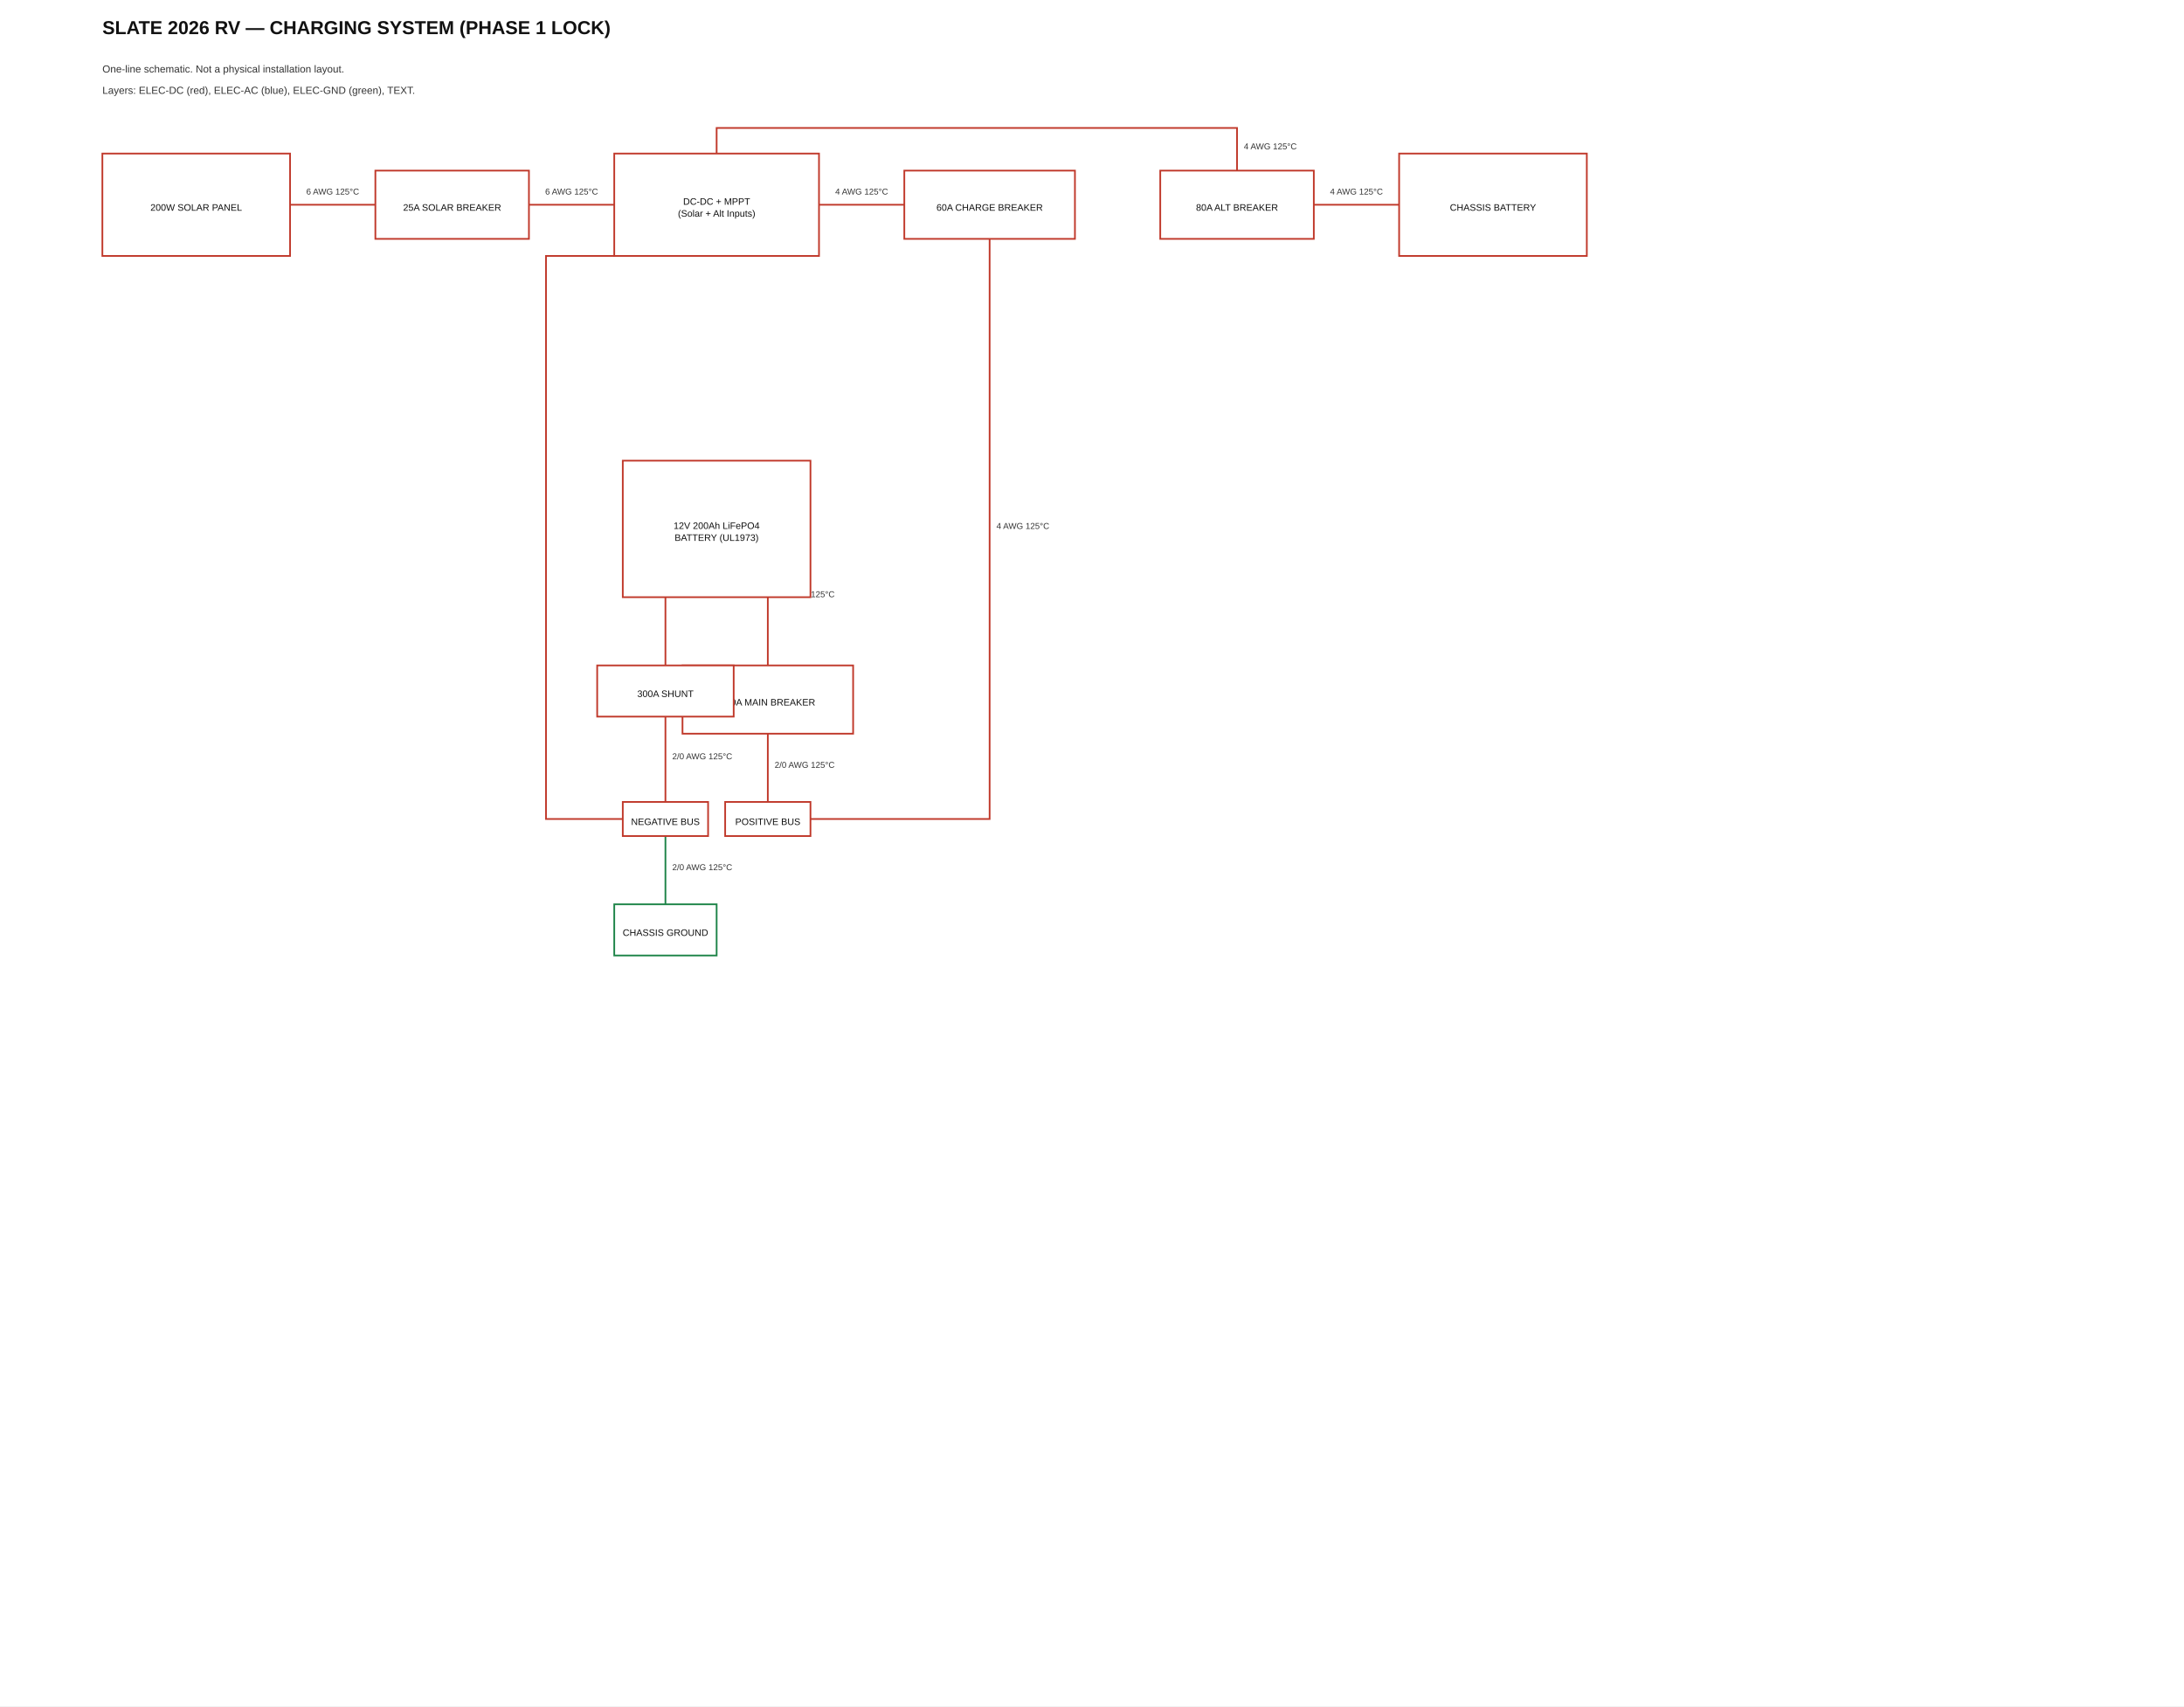
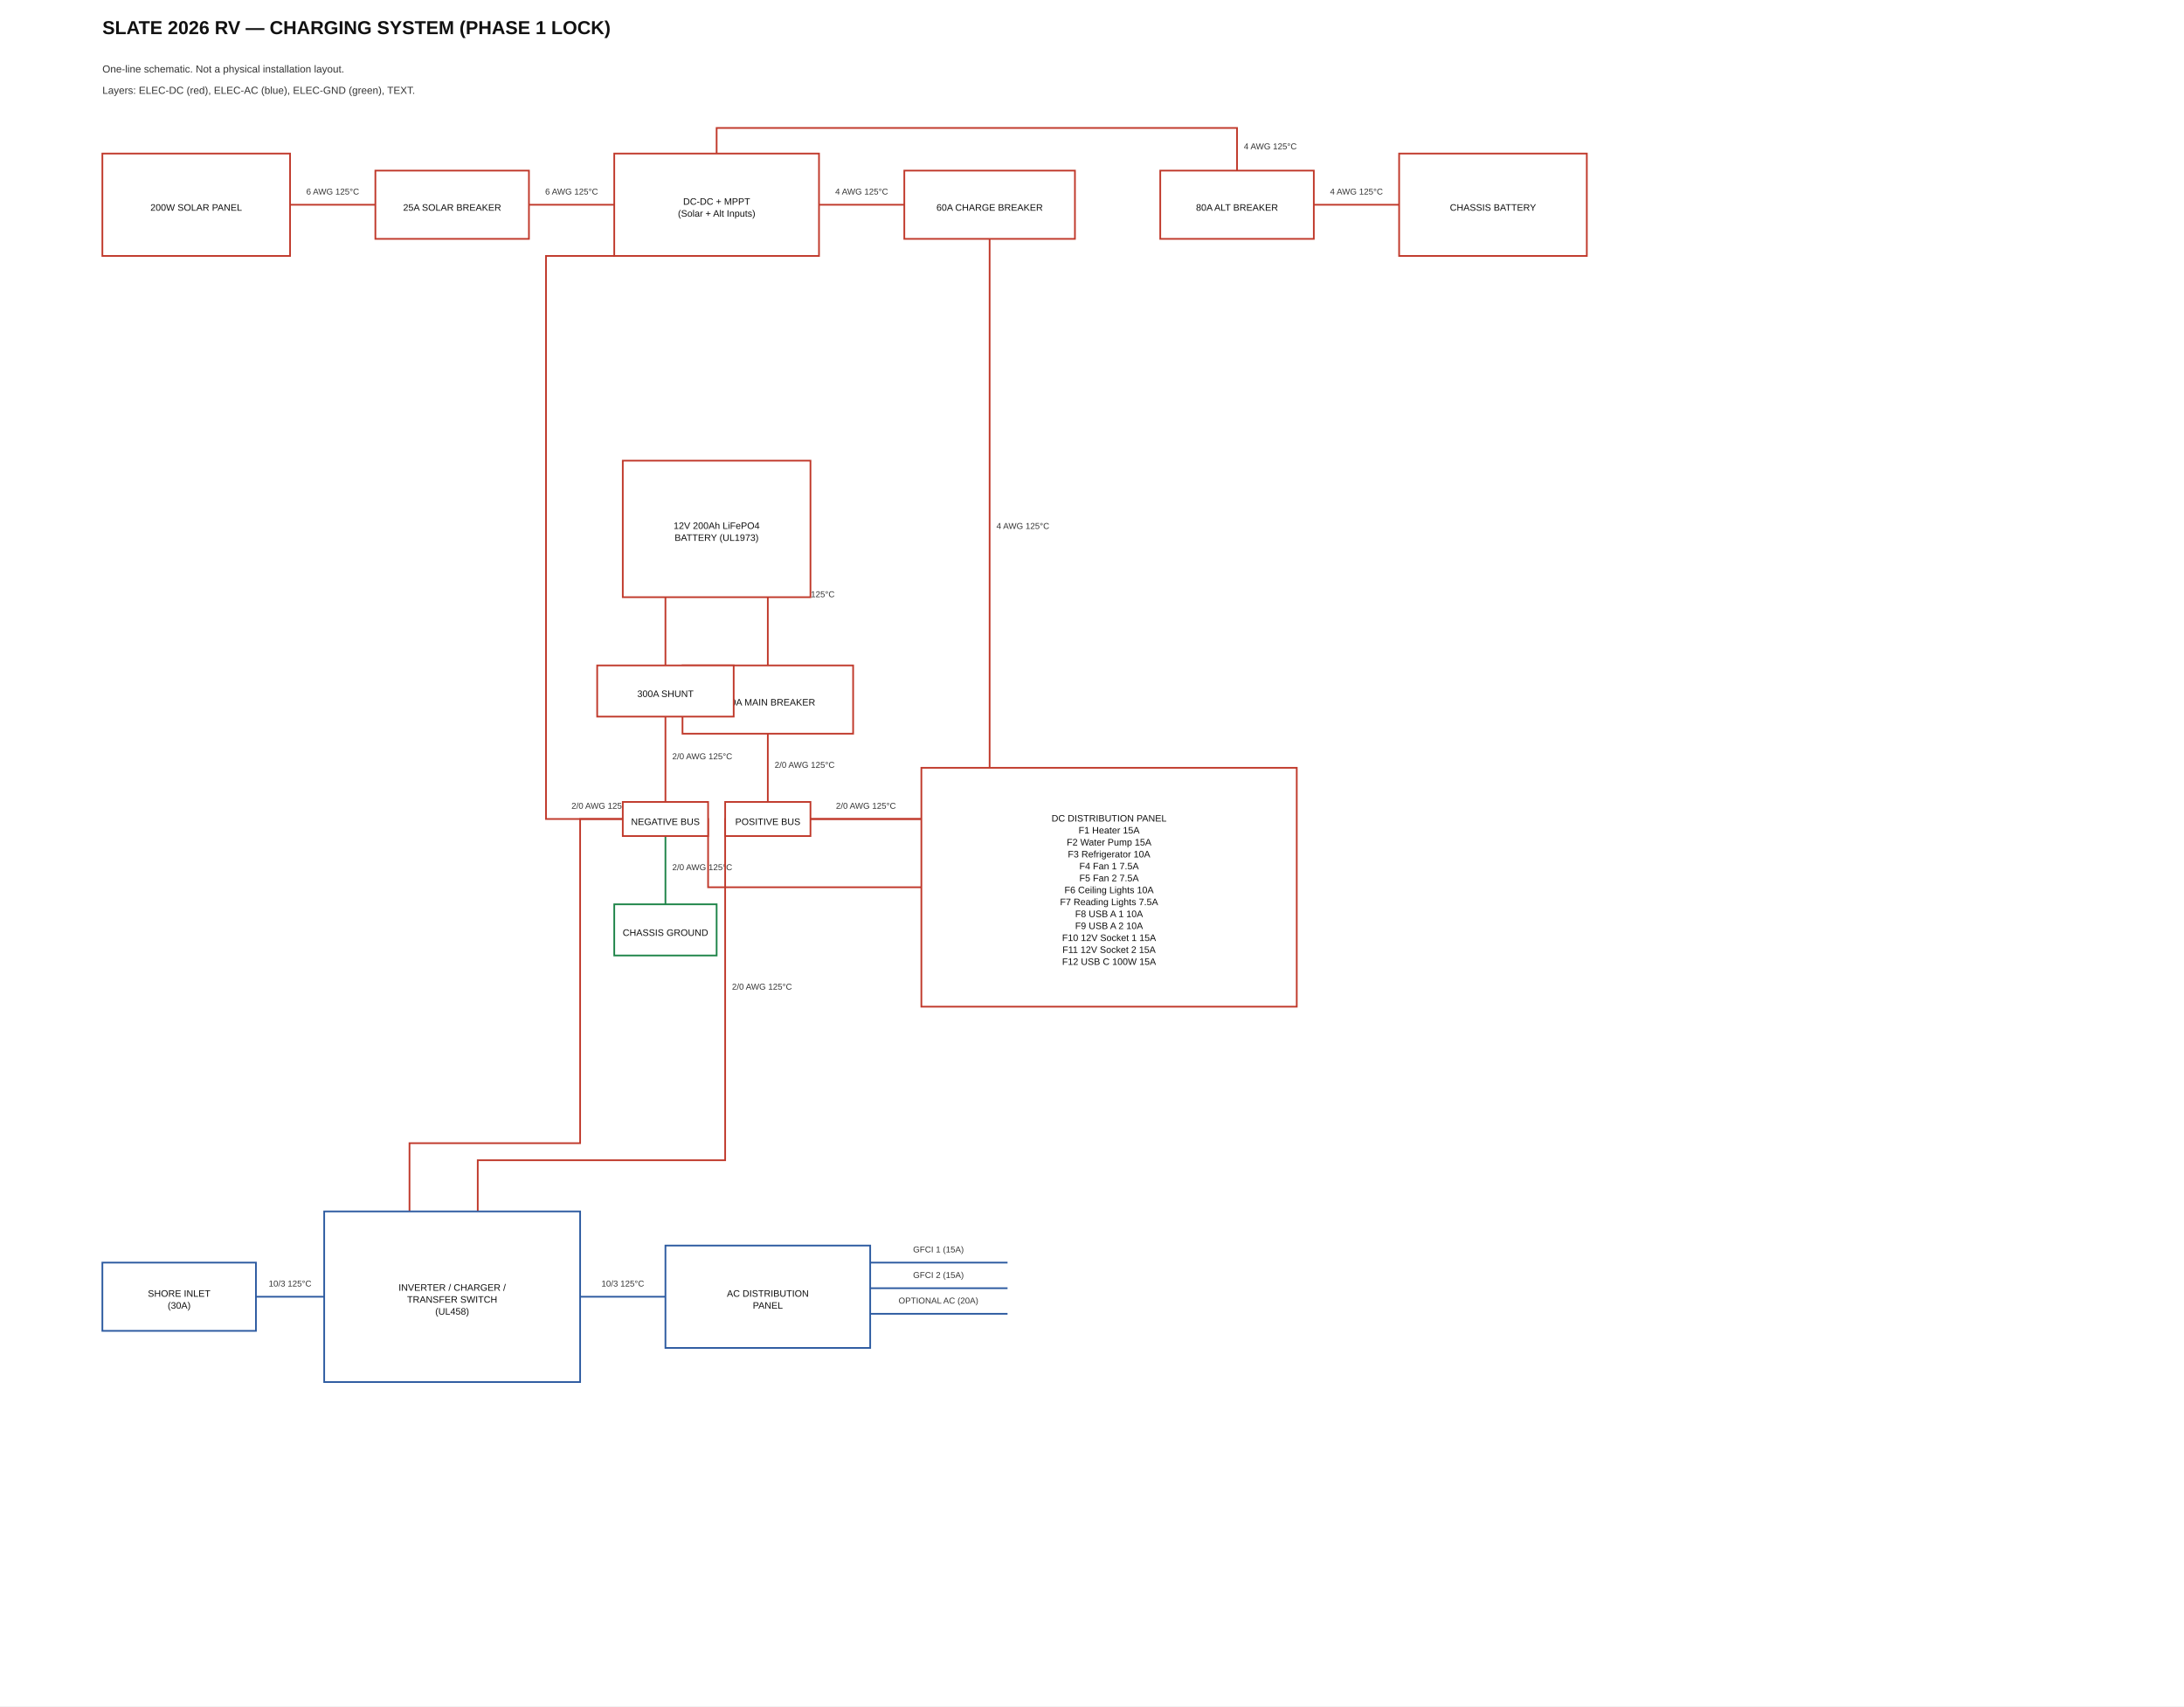
<svg xmlns="http://www.w3.org/2000/svg" viewBox="0 0 2560 2000" font-family="Arial, Helvetica, sans-serif" font-size="11" stroke-linecap="square">
  <rect width="100%" height="100%" fill="white" />
  <text x="120" y="40.0" font-size="22" font-weight="bold" fill="#111">SLATE 2026 RV — CHARGING SYSTEM (PHASE 1 LOCK)</text>
  <text x="120" y="85.0" font-size="12" fill="#333">One-line schematic. Not a physical installation layout.</text>
  <text x="120" y="110.0" font-size="12" fill="#333">Layers: ELEC-DC (red), ELEC-AC (blue), ELEC-GND (green), TEXT.</text>
  <polyline points="340.0,240.0 440.0,240.0" fill="none" stroke="#c0392b" stroke-width="2" />
  <text x="390.0" y="228.0" text-anchor="middle" fill="#333" font-size="10">6 AWG 125°C</text>
  <polyline points="620.0,240.0 720.0,240.0" fill="none" stroke="#c0392b" stroke-width="2" />
  <text x="670.0" y="228.0" text-anchor="middle" fill="#333" font-size="10">6 AWG 125°C</text>
  <polyline points="1640.0,240.0 1540.0,240.0" fill="none" stroke="#c0392b" stroke-width="2" />
  <text x="1590.0" y="228.0" text-anchor="middle" fill="#333" font-size="10">4 AWG 125°C</text>
  <polyline points="1450.0,200.0 1450.0,150.0 840.0,150.0 840.0,180.0" fill="none" stroke="#c0392b" stroke-width="2" />
  <text x="1458.0" y="175.0" text-anchor="start" fill="#333" font-size="10">4 AWG 125°C</text>
  <polyline points="960.0,240.0 1060.0,240.0" fill="none" stroke="#c0392b" stroke-width="2" />
  <text x="1010.0" y="228.0" text-anchor="middle" fill="#333" font-size="10">4 AWG 125°C</text>
  <polyline points="1160.0,280.0 1160.0,960.0 950.0,960.0" fill="none" stroke="#c0392b" stroke-width="2" />
  <text x="1168.0" y="620.0" text-anchor="start" fill="#333" font-size="10">4 AWG 125°C</text>
  <polyline points="720.0,300.0 640.0,300.0 640.0,960.0 730.0,960.0" fill="none" stroke="#c0392b" stroke-width="2" />
  <polyline points="900.0,620.0 900.0,780.0" fill="none" stroke="#c0392b" stroke-width="2" />
  <text x="908.0" y="700.0" text-anchor="start" fill="#333" font-size="10">2/0 AWG 125°C</text>
  <polyline points="780.0,620.0 780.0,780.0" fill="none" stroke="#c0392b" stroke-width="2" />
  <text x="788.0" y="700.0" text-anchor="start" fill="#333" font-size="10">2/0 AWG 125°C</text>
  <polyline points="900.0,860.0 900.0,940.0" fill="none" stroke="#c0392b" stroke-width="2" />
  <text x="908.0" y="900.0" text-anchor="start" fill="#333" font-size="10">2/0 AWG 125°C</text>
  <polyline points="780.0,840.0 780.0,940.0" fill="none" stroke="#c0392b" stroke-width="2" />
  <text x="788.0" y="890.0" text-anchor="start" fill="#333" font-size="10">2/0 AWG 125°C</text>
  <polyline points="780.0,980.0 780.0,1060.0" fill="none" stroke="#1e8449" stroke-width="2" />
  <text x="788.0" y="1020.0" text-anchor="start" fill="#333" font-size="10">2/0 AWG 125°C</text>
+   <polyline points="300.0,1520.0 380.0,1520.0" fill="none" stroke="#2c5aa0" stroke-width="2" />
+   <text x="340.0" y="1508.0" text-anchor="middle" fill="#333" font-size="10">10/3 125°C</text>
+   <polyline points="680.0,1520.0 780.0,1520.0" fill="none" stroke="#2c5aa0" stroke-width="2" />
+   <text x="730.0" y="1508.0" text-anchor="middle" fill="#333" font-size="10">10/3 125°C</text>
+   <polyline points="1020.0,1480.0 1180.0,1480.0" fill="none" stroke="#2c5aa0" stroke-width="2" />
+   <text x="1100.0" y="1468.0" text-anchor="middle" fill="#333" font-size="10">GFCI 1 (15A)</text>
+   <polyline points="1020.0,1510.0 1180.0,1510.0" fill="none" stroke="#2c5aa0" stroke-width="2" />
+   <text x="1100.0" y="1498.0" text-anchor="middle" fill="#333" font-size="10">GFCI 2 (15A)</text>
+   <polyline points="1020.0,1540.0 1180.0,1540.0" fill="none" stroke="#2c5aa0" stroke-width="2" />
+   <text x="1100.0" y="1528.0" text-anchor="middle" fill="#333" font-size="10">OPTIONAL AC (20A)</text>
+   <polyline points="850.0,960.0 850.0,1360.0 560.0,1360.0 560.0,1420.0" fill="none" stroke="#c0392b" stroke-width="2" />
+   <text x="858.0" y="1160.0" text-anchor="start" fill="#333" font-size="10">2/0 AWG 125°C</text>
+   <polyline points="730.0,960.0 680.0,960.0 680.0,1340.0 480.0,1340.0 480.0,1420.0" fill="none" stroke="#c0392b" stroke-width="2" />
+   <text x="705.0" y="948.0" text-anchor="middle" fill="#333" font-size="10">2/0 AWG 125°C</text>
+   <polyline points="950.0,960.0 1080.0,960.0" fill="none" stroke="#c0392b" stroke-width="2" />
+   <text x="1015.0" y="948.0" text-anchor="middle" fill="#333" font-size="10">2/0 AWG 125°C</text>
+   <polyline points="830.0,960.0 830.0,1040.0 1080.0,1040.0" fill="none" stroke="#c0392b" stroke-width="2" />
  <rect x="120.0" y="180.0" width="220.0" height="120.0" fill="white" stroke="#c0392b" stroke-width="2" />
  <text x="230.0" y="247.0" text-anchor="middle" fill="#111">200W SOLAR PANEL</text>
  <rect x="440.0" y="200.0" width="180.0" height="80.0" fill="white" stroke="#c0392b" stroke-width="2" />
  <text x="530.0" y="247.0" text-anchor="middle" fill="#111">25A SOLAR BREAKER</text>
  <rect x="720.0" y="180.0" width="240.0" height="120.0" fill="white" stroke="#c0392b" stroke-width="2" />
  <text x="840.0" y="240.0" text-anchor="middle" fill="#111">DC-DC + MPPT</text>
  <text x="840.0" y="254.0" text-anchor="middle" fill="#111">(Solar + Alt Inputs)</text>
  <rect x="1060.0" y="200.0" width="200.0" height="80.0" fill="white" stroke="#c0392b" stroke-width="2" />
  <text x="1160.0" y="247.0" text-anchor="middle" fill="#111">60A CHARGE BREAKER</text>
  <rect x="1360.0" y="200.0" width="180.0" height="80.0" fill="white" stroke="#c0392b" stroke-width="2" />
  <text x="1450.0" y="247.0" text-anchor="middle" fill="#111">80A ALT BREAKER</text>
  <rect x="1640.0" y="180.0" width="220.0" height="120.0" fill="white" stroke="#c0392b" stroke-width="2" />
  <text x="1750.0" y="247.0" text-anchor="middle" fill="#111">CHASSIS BATTERY</text>
  <rect x="730.0" y="540.0" width="220.0" height="160.0" fill="white" stroke="#c0392b" stroke-width="2" />
  <text x="840.0" y="620.0" text-anchor="middle" fill="#111">12V 200Ah LiFePO4</text>
  <text x="840.0" y="634.0" text-anchor="middle" fill="#111">BATTERY (UL1973)</text>
  <rect x="800.0" y="780.0" width="200.0" height="80.0" fill="white" stroke="#c0392b" stroke-width="2" />
  <text x="900.0" y="827.0" text-anchor="middle" fill="#111">200A MAIN BREAKER</text>
  <rect x="700.0" y="780.0" width="160.0" height="60.0" fill="white" stroke="#c0392b" stroke-width="2" />
  <text x="780.0" y="817.0" text-anchor="middle" fill="#111">300A SHUNT</text>
  <rect x="850.0" y="940.0" width="100.0" height="40.0" fill="white" stroke="#c0392b" stroke-width="2" />
  <text x="900.0" y="967.0" text-anchor="middle" fill="#111">POSITIVE BUS</text>
  <rect x="730.0" y="940.0" width="100.0" height="40.0" fill="white" stroke="#c0392b" stroke-width="2" />
  <text x="780.0" y="967.0" text-anchor="middle" fill="#111">NEGATIVE BUS</text>
  <rect x="720.0" y="1060.0" width="120.0" height="60.0" fill="white" stroke="#1e8449" stroke-width="2" />
  <text x="780.0" y="1097.0" text-anchor="middle" fill="#111">CHASSIS GROUND</text>
+   <rect x="120.0" y="1480.0" width="180.0" height="80.0" fill="white" stroke="#2c5aa0" stroke-width="2" />
+   <text x="210.0" y="1520.0" text-anchor="middle" fill="#111">SHORE INLET</text>
+   <text x="210.0" y="1534.0" text-anchor="middle" fill="#111">(30A)</text>
+   <rect x="380.0" y="1420.0" width="300.0" height="200.0" fill="white" stroke="#2c5aa0" stroke-width="2" />
+   <text x="530.0" y="1513.0" text-anchor="middle" fill="#111">INVERTER / CHARGER /</text>
+   <text x="530.0" y="1527.0" text-anchor="middle" fill="#111">TRANSFER SWITCH</text>
+   <text x="530.0" y="1541.0" text-anchor="middle" fill="#111">(UL458)</text>
+   <rect x="780.0" y="1460.0" width="240.0" height="120.0" fill="white" stroke="#2c5aa0" stroke-width="2" />
+   <text x="900.0" y="1520.0" text-anchor="middle" fill="#111">AC DISTRIBUTION</text>
+   <text x="900.0" y="1534.0" text-anchor="middle" fill="#111">PANEL</text>
+   <rect x="1080.0" y="900.0" width="440.0" height="280.0" fill="white" stroke="#c0392b" stroke-width="2" />
+   <text x="1300.0" y="963.0" text-anchor="middle" fill="#111">DC DISTRIBUTION PANEL</text>
+   <text x="1300.0" y="977.0" text-anchor="middle" fill="#111">F1  Heater           15A</text>
+   <text x="1300.0" y="991.0" text-anchor="middle" fill="#111">F2  Water Pump       15A</text>
+   <text x="1300.0" y="1005.0" text-anchor="middle" fill="#111">F3  Refrigerator     10A</text>
+   <text x="1300.0" y="1019.0" text-anchor="middle" fill="#111">F4  Fan 1             7.5A</text>
+   <text x="1300.0" y="1033.0" text-anchor="middle" fill="#111">F5  Fan 2             7.5A</text>
+   <text x="1300.0" y="1047.0" text-anchor="middle" fill="#111">F6  Ceiling Lights   10A</text>
+   <text x="1300.0" y="1061.0" text-anchor="middle" fill="#111">F7  Reading Lights    7.5A</text>
+   <text x="1300.0" y="1075.0" text-anchor="middle" fill="#111">F8  USB A 1          10A</text>
+   <text x="1300.0" y="1089.0" text-anchor="middle" fill="#111">F9  USB A 2          10A</text>
+   <text x="1300.0" y="1103.0" text-anchor="middle" fill="#111">F10 12V Socket 1     15A</text>
+   <text x="1300.0" y="1117.0" text-anchor="middle" fill="#111">F11 12V Socket 2     15A</text>
+   <text x="1300.0" y="1131.0" text-anchor="middle" fill="#111">F12 USB C 100W       15A</text>
</svg>
